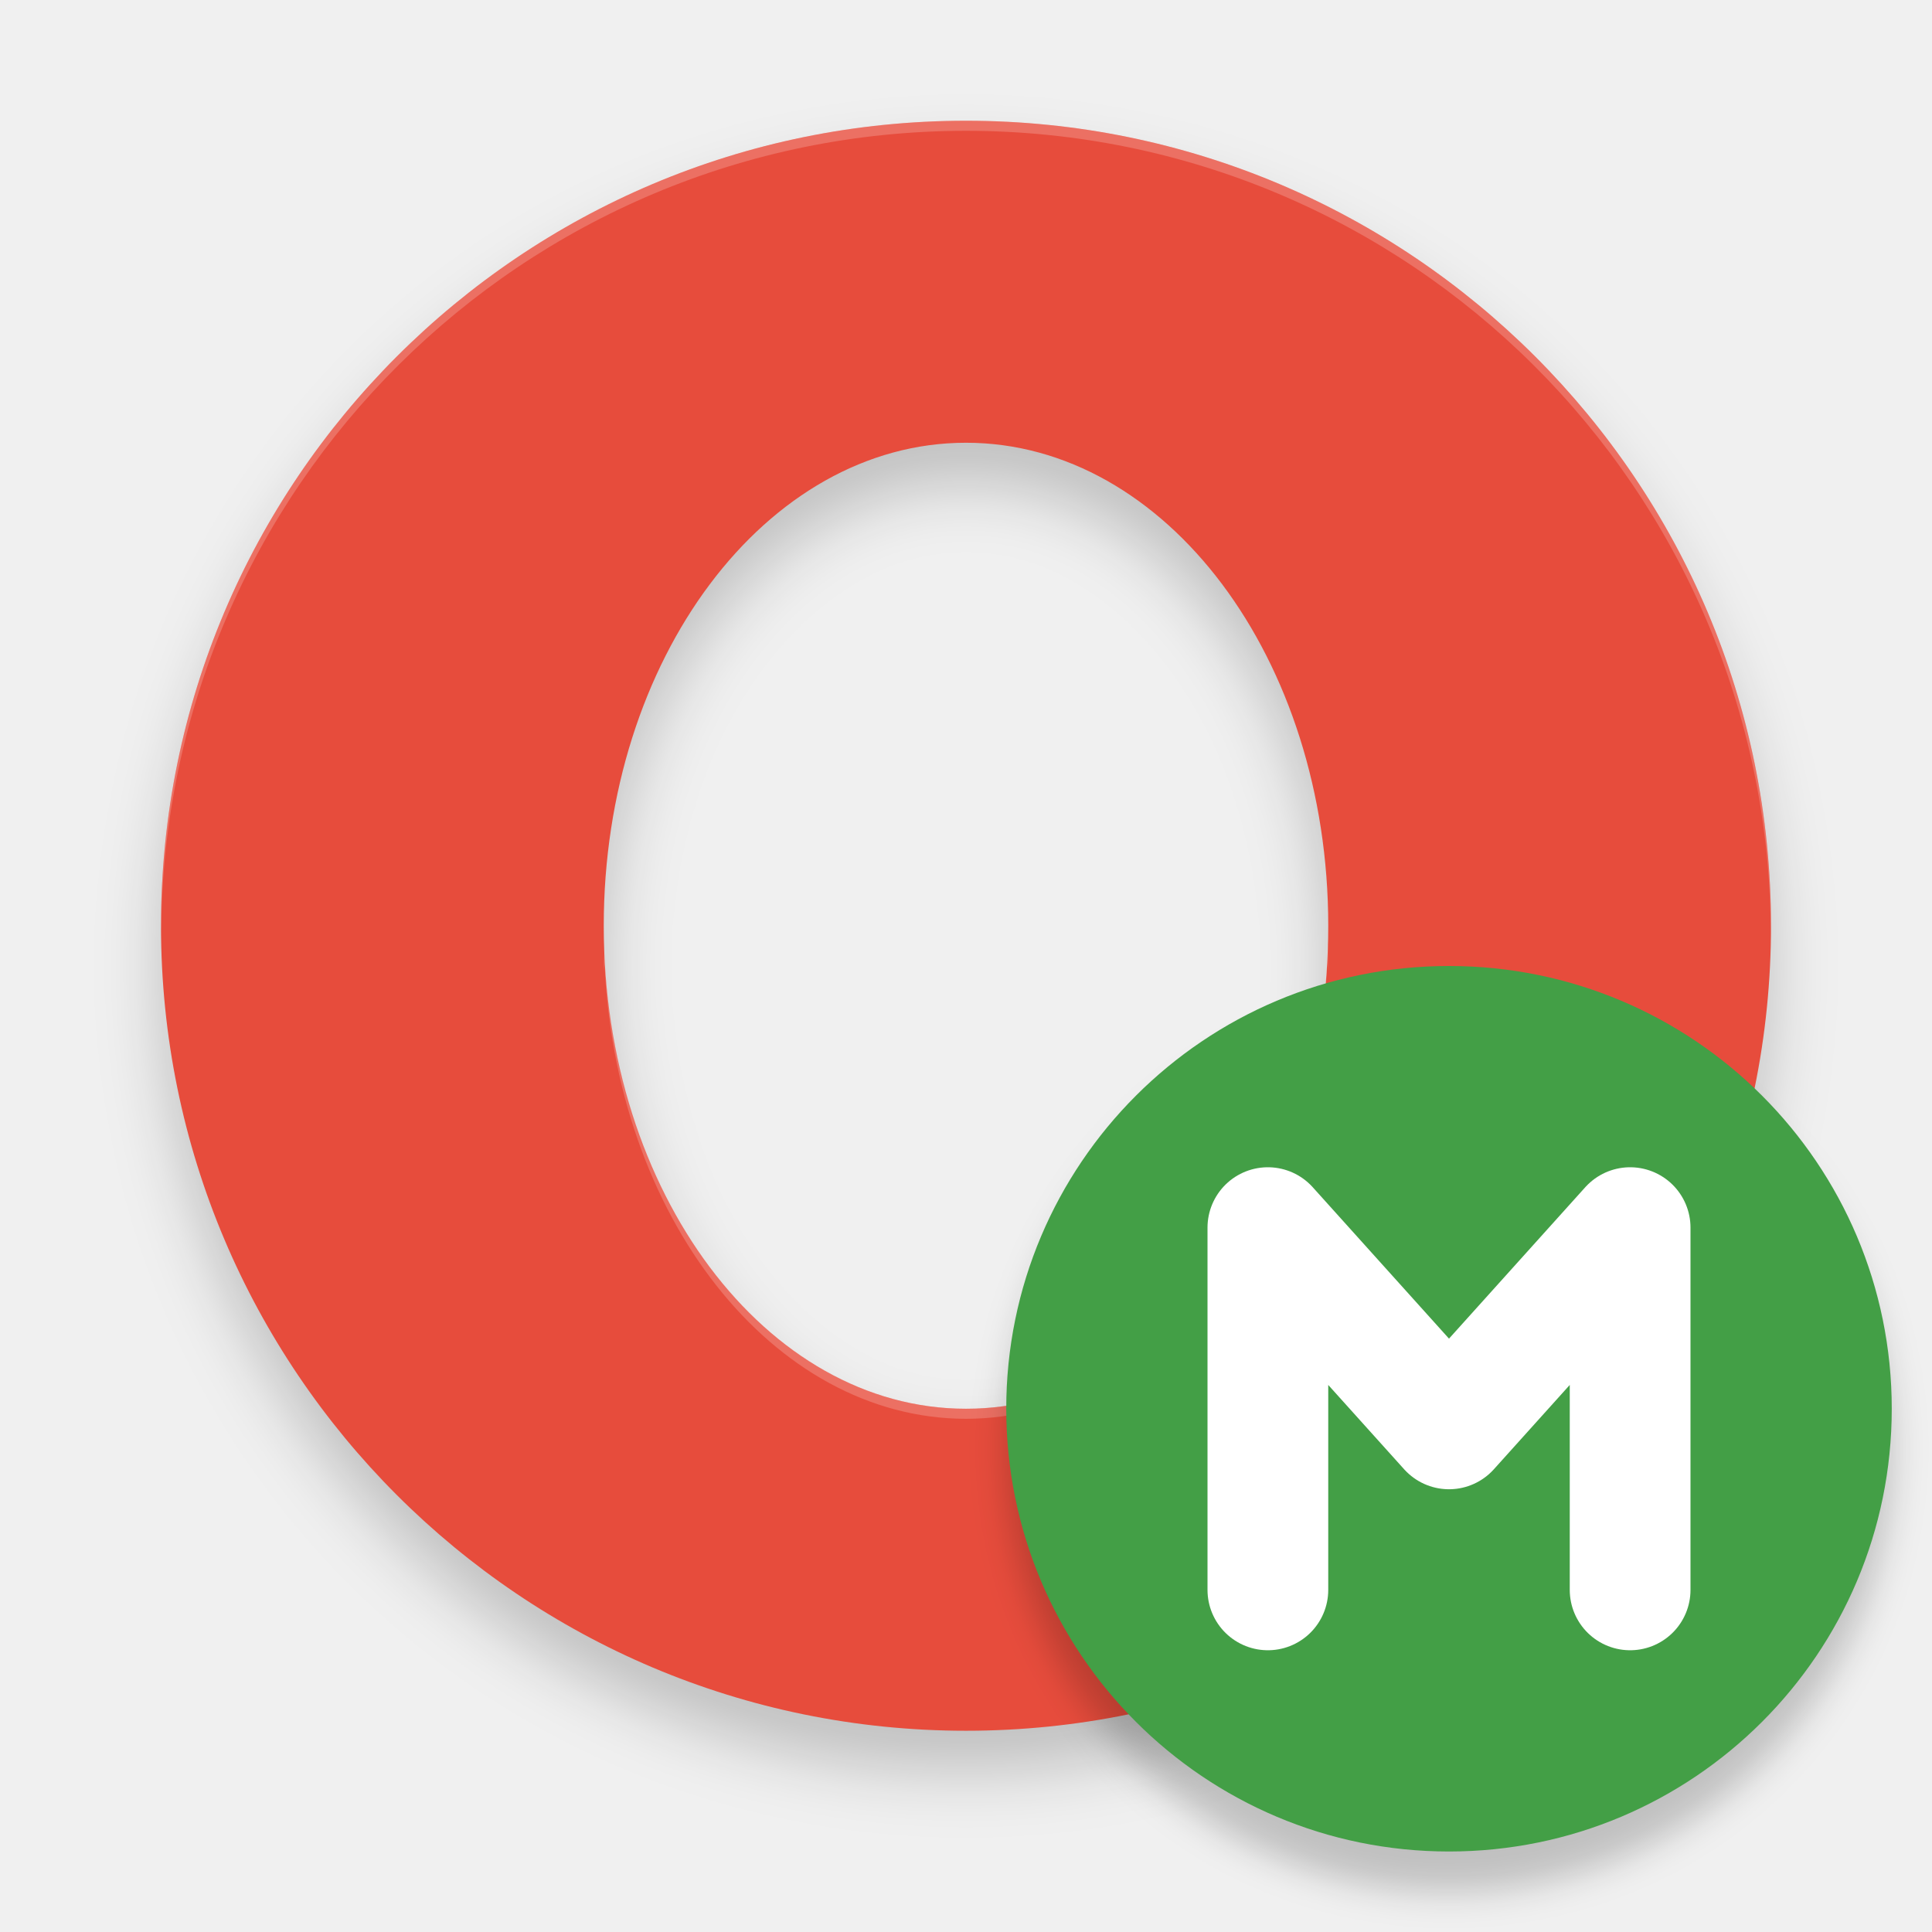
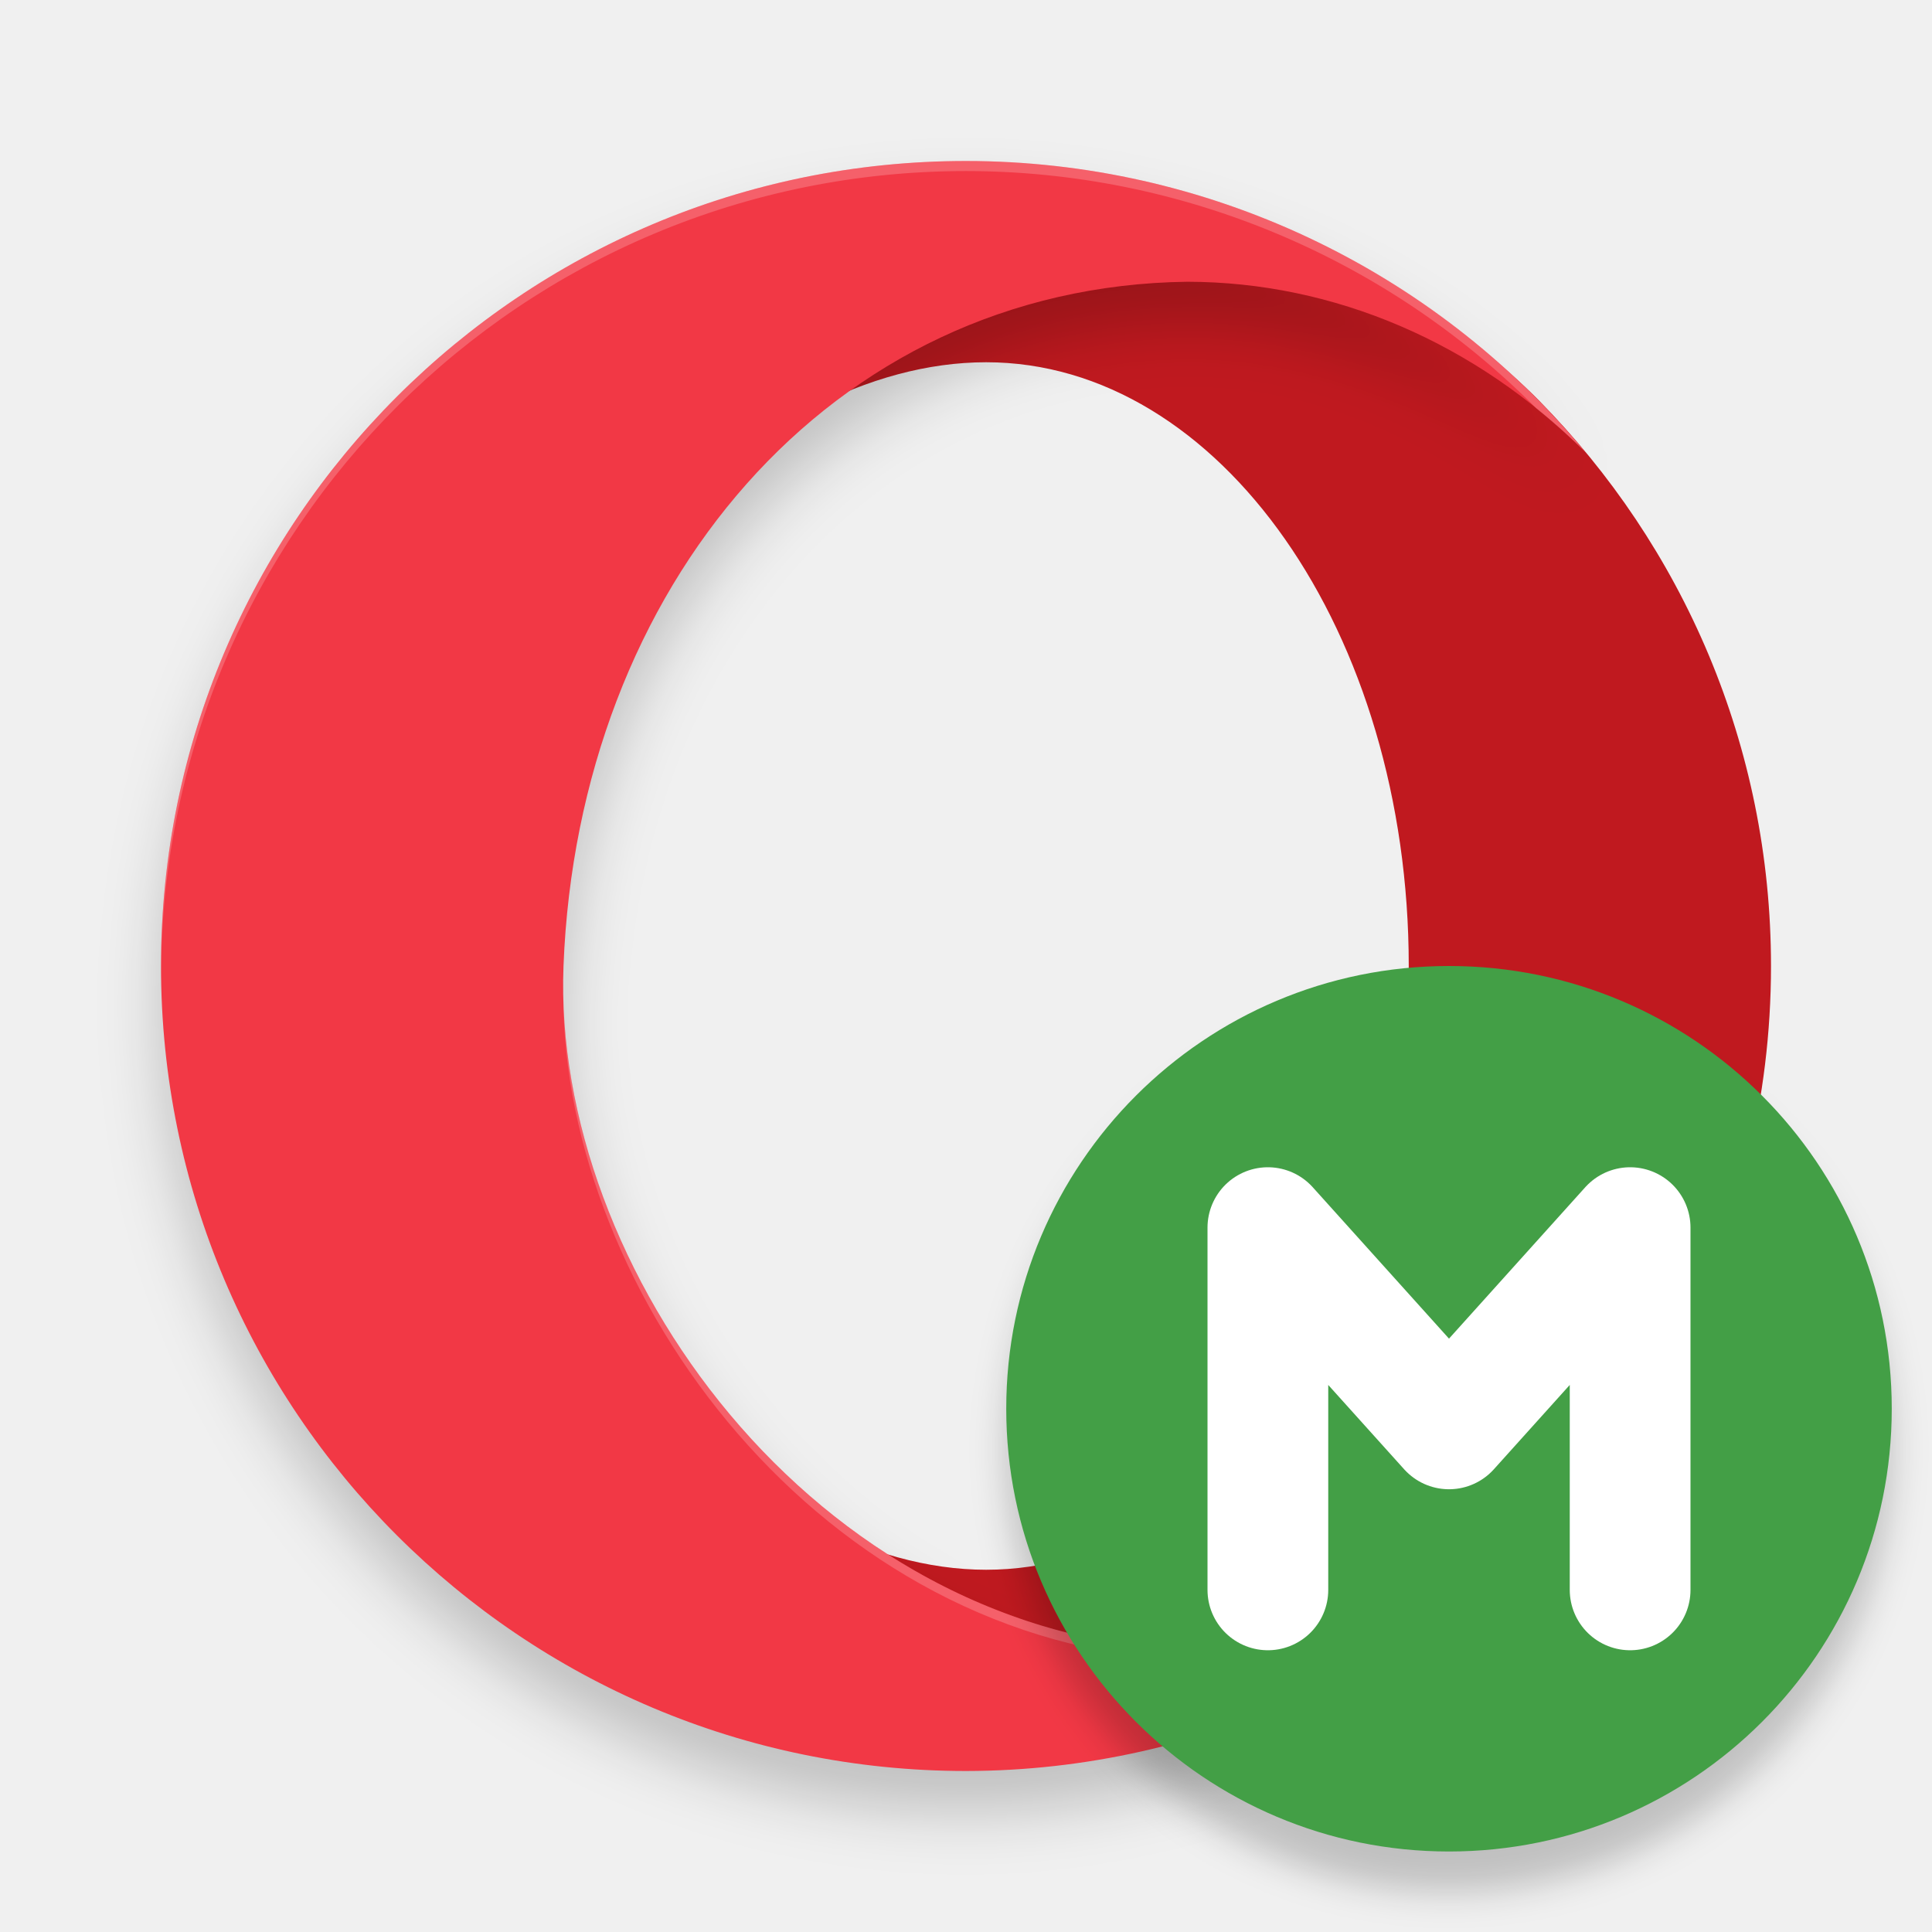
<svg xmlns="http://www.w3.org/2000/svg" width="192" height="192" version="1" id="svg20">
  <defs id="defs24">
-     <filter style="color-interpolation-filters:sRGB" id="filter859" x="-0.048" width="1.096" y="-0.048" height="1.096">
-       <feGaussianBlur stdDeviation="3.2" id="feGaussianBlur861" />
-     </filter>
    <filter style="color-interpolation-filters:sRGB" id="filter875" x="-0.048" width="1.096" y="-0.048" height="1.096">
      <feGaussianBlur stdDeviation="1.76" id="feGaussianBlur877" />
    </filter>
+     <filter style="color-interpolation-filters:sRGB" id="filter842" x="-0.051" width="1.102" y="-0.045" height="1.09">
+       <feGaussianBlur stdDeviation="3.015" id="feGaussianBlur844" />
+     </filter>
  </defs>
-   <path d="m 96,16 a 80,80 0 0 0 -80,80 A 80,80 0 0 0 96,176 a 80,80 0 0 0 80,-80 80,80 0 0 0 -80,-80 z m 0,32 a 36,48 0 0 1 36,48 A 36,48 0 0 1 96,144 36,48 0 0 1 60,96 a 36,48 0 0 1 36,-48 z" id="path841" style="opacity:0.2;fill:#000000;stroke-width:4;filter:url(#filter859)" />
-   <path style="fill:#e74c3c;stroke-width:4" id="path2" d="m 96,12 a 80,80 0 0 0 -80,80 A 80,80 0 0 0 96,172 a 80,80 0 0 0 80,-80 80,80 0 0 0 -80,-80 z m 0,32 a 36,48 0 0 1 36,48 A 36,48 0 0 1 96,140 36,48 0 0 1 60,92 a 36,48 0 0 1 36,-48 z" />
-   <circle style="opacity:0;stroke-width:8" id="circle4" r="80" cy="92" cx="96" />
-   <circle style="opacity:0;stroke-width:8" id="circle6" r="80" cy="92" cx="96" />
-   <path style="opacity:0.2;fill:#ffffff;stroke-width:4" d="m 95.998,12 a 80,80 0 0 0 -79.998,80 80,80 0 0 0 0.021,0.408 80,80 0 0 1 79.977,-79.408 H 96 a 80,80 0 0 1 79.977,79.582 80,80 0 0 0 0.021,-0.582 80,80 0 0 0 -79.998,-80 z M 131.936,93.695 A 36,48 0 0 1 96,140 36,48 0 0 1 60.064,94.305 36,48 0 0 0 60,96 a 36,48 0 0 0 0.02,0.504 36,48 0 0 1 0.045,-1.199 A 36,48 0 0 0 96,141 a 36,48 0 0 0 35.936,-46.305 36,48 0 0 1 0.051,1.818 36,48 0 0 0 0.014,-0.514 36,48 0 0 0 -0.064,-2.305 z" id="path8" />
+   <path style="fill:#c0191f;stroke-width:4" d="M 94.874,20.128 C 50.692,20.128 21.253,51.817 21.253,96 21.253,140.183 51.442,169.621 95.625,169.621 113.292,169.621 129.997,170.273 143.234,160.574 163.1,146.018 176,122.516 176,96 176,74.098 167.198,54.251 152.939,39.804 138.434,25.108 117.155,20.128 94.874,20.128 Z M 98,36 C 121.196,36 140,62.863 140,96 140,129.137 121.196,156 98,156 74.804,156 48.495,128.762 48.495,95.625 48.495,62.488 74.804,36 98,36 Z" id="path823" />
+   <path id="path824" d="M 96,20 C 51.817,20 16,55.817 16,100 16,144.183 51.817,180 96,180 119.705,179.97 142.175,169.428 157.352,151.219 146.45,162.009 132.474,167.969 118,168 80.643,166.465 54.849,129.791 56,100 57.45,62.472 82.394,32.451 118,32 132.558,32.019 146.613,38.036 157.547,48.93 142.355,30.612 119.797,20.009 96,20 Z" style="opacity:0.2;fill:#000000;stroke-width:4;filter:url(#filter842)" />
+   <path style="fill:#f23845;stroke-width:4" d="M 96,16 C 51.817,16 16,51.817 16,96 16,140.183 51.817,176 96,176 119.705,175.97 142.175,165.428 157.352,147.219 146.45,158.009 132.474,163.969 118,164 80.643,162.465 54.849,125.791 56,96 57.45,58.472 82.394,28.451 118,28 132.558,28.019 146.613,34.036 157.547,44.93 142.355,26.612 119.797,16.009 96,16 Z" id="path827" />
+   <path style="fill:#ffffff;stroke-width:4;opacity:0.2" d="M 96 16 C 51.817 16 16 51.817 16 96 C 16 96.167 16.005 96.333 16.006 96.5 C 16.276 52.548 51.984 17 96 17 C 117.378 17.008 137.754 25.57 152.689 40.59 C 154.365 41.94 155.991 43.379 157.547 44.93 C 142.355 26.612 119.797 16.009 96 16 z M 55.979 99.004 C 56.019 128.411 81.475 163.499 118 165 C 130.408 164.973 142.443 160.578 152.496 152.529 C 154.185 150.839 155.808 149.071 157.352 147.219 C 146.45 158.009 132.474 163.969 118 164 C 81.889 162.516 56.587 128.2 55.979 99.004 z " id="path846" />
+   <circle style="opacity:0;stroke-width:8" id="circle4" r="80" cy="94" cx="96" />
+   <circle style="opacity:0;stroke-width:8" id="circle6" r="80" cy="94" cx="96" />
  <circle id="circle12" r="44" cy="144" cx="144" style="opacity:0.2;stroke-width:4;filter:url(#filter875)" />
  <circle id="circle14" r="44" cy="140" cx="144" style="fill:#439f46;stroke-width:4" />
  <path id="path16" d="m 162,158 v -36 m -36,0 18,20 18,-20 m -36,36 v -36" style="fill:none;stroke:#ffffff;stroke-width:11.999;stroke-linecap:round;stroke-linejoin:round" />
</svg>
